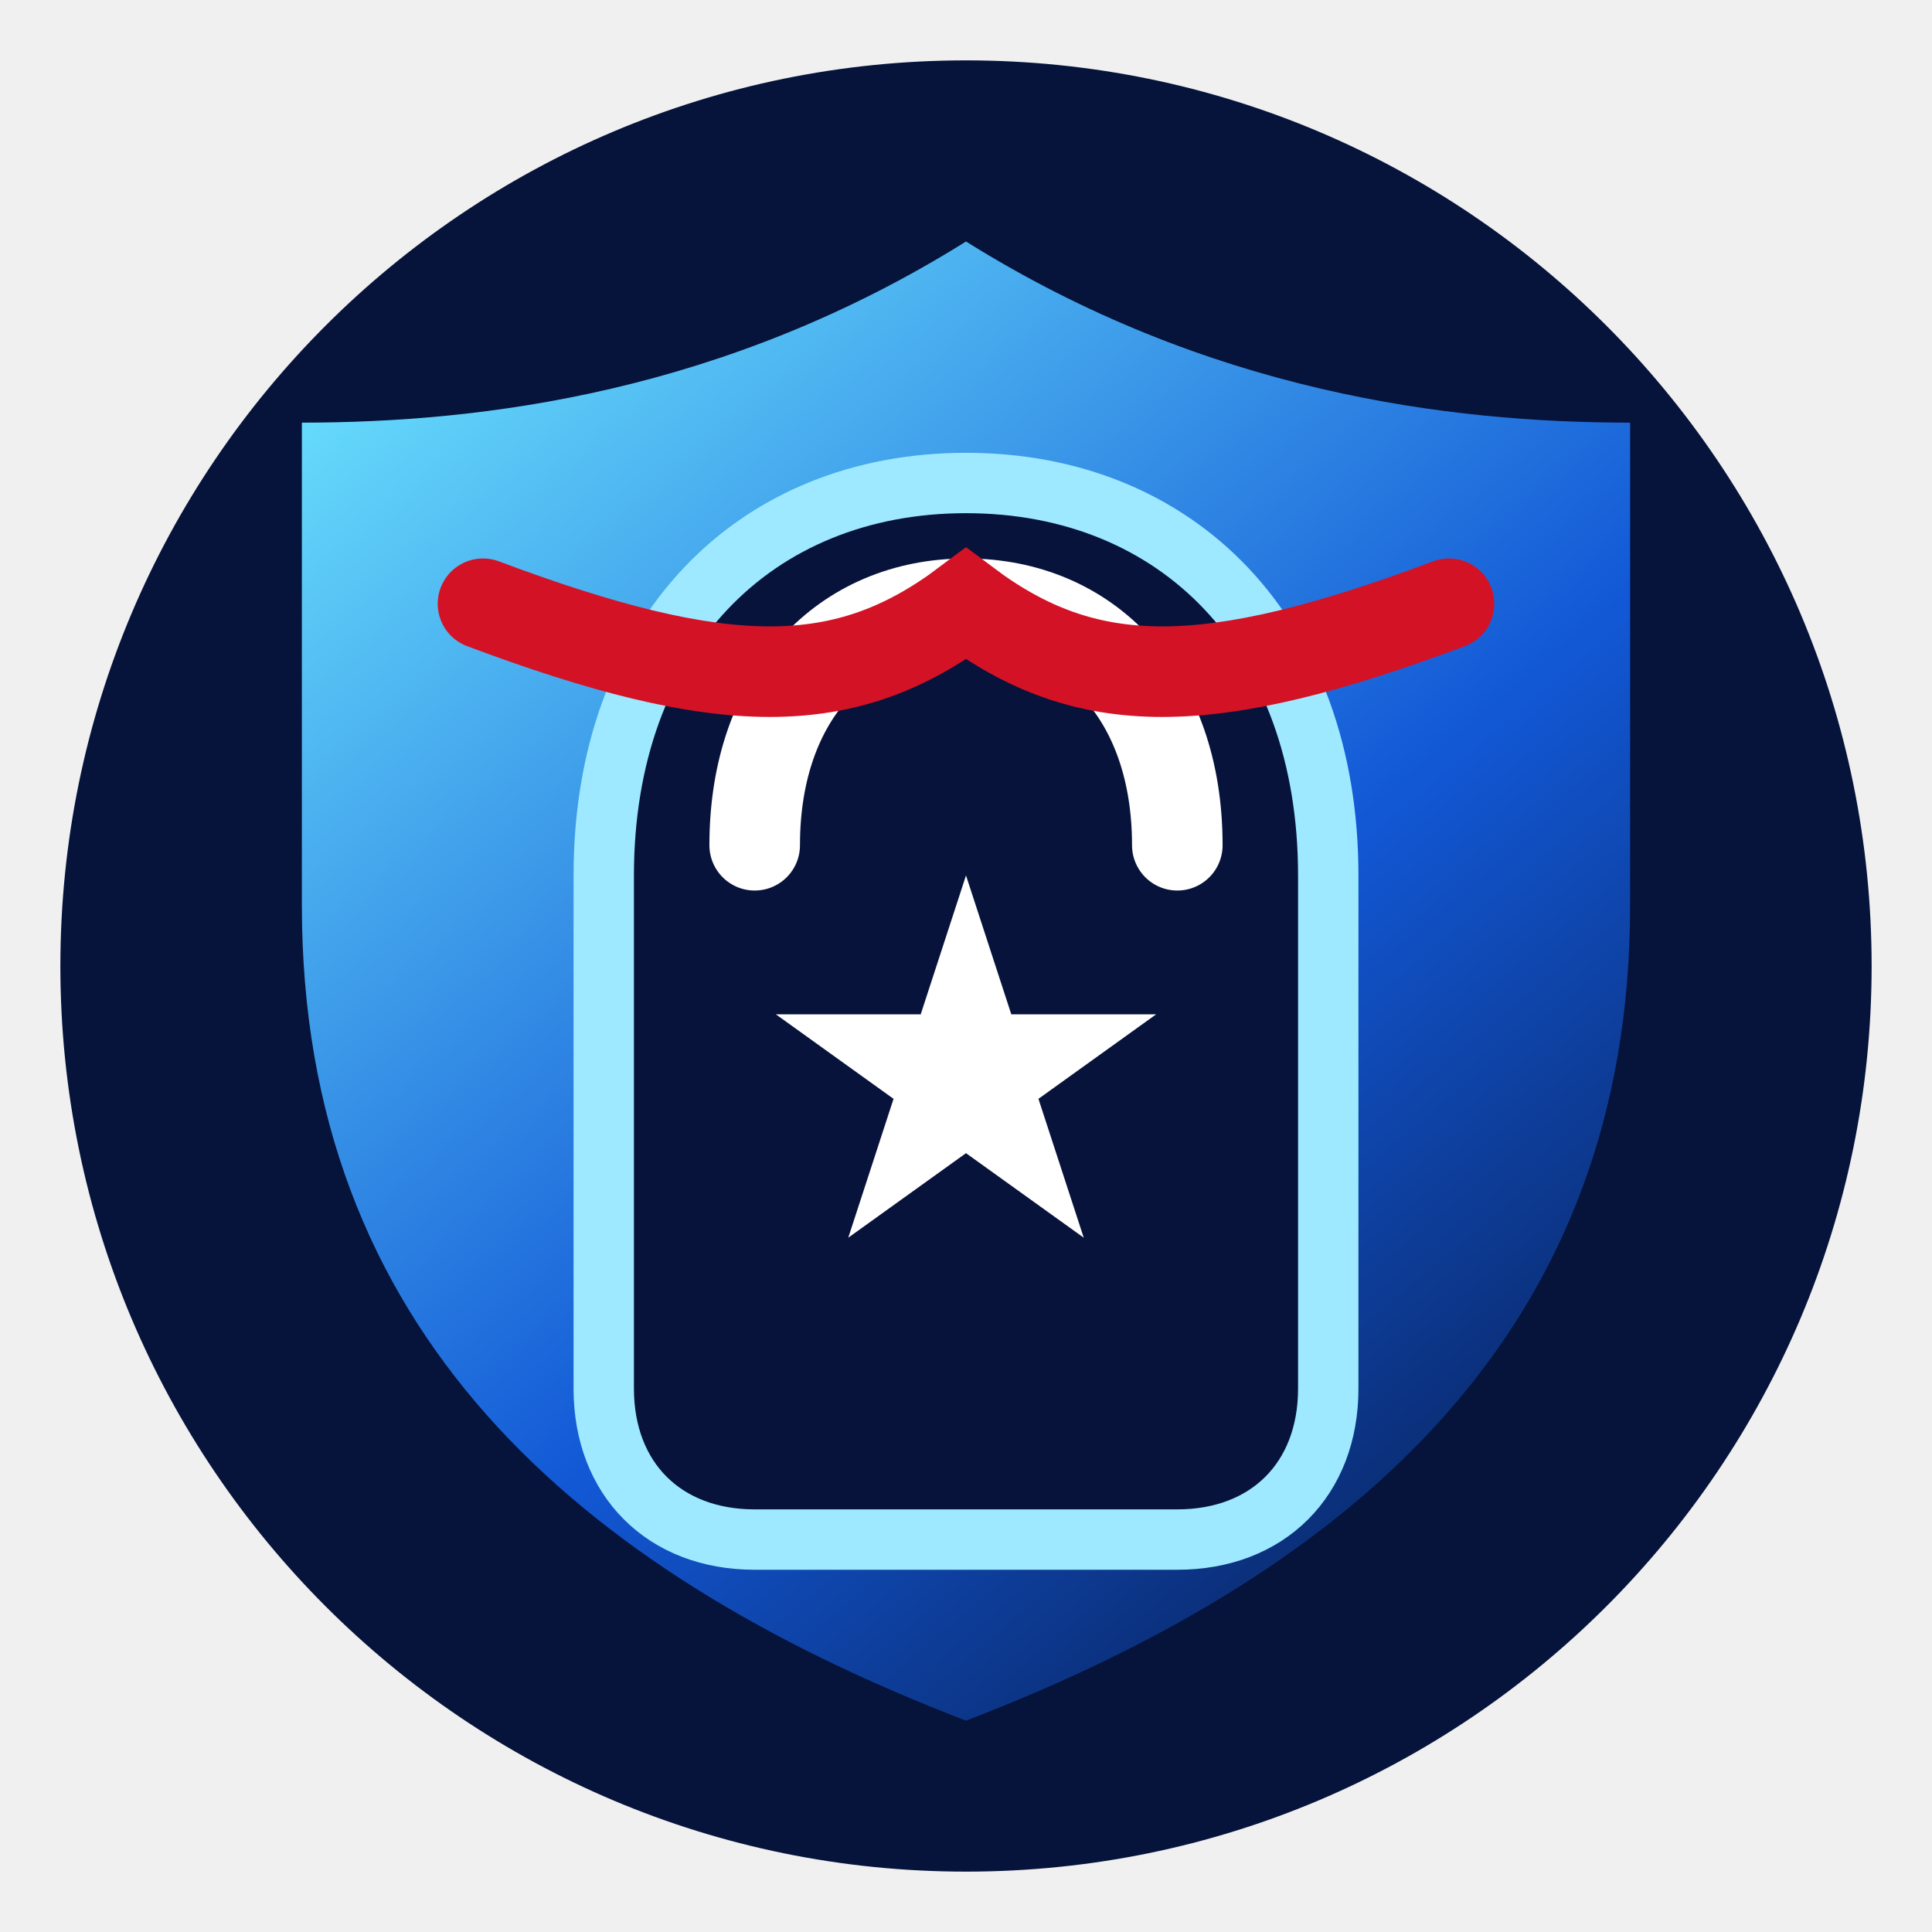
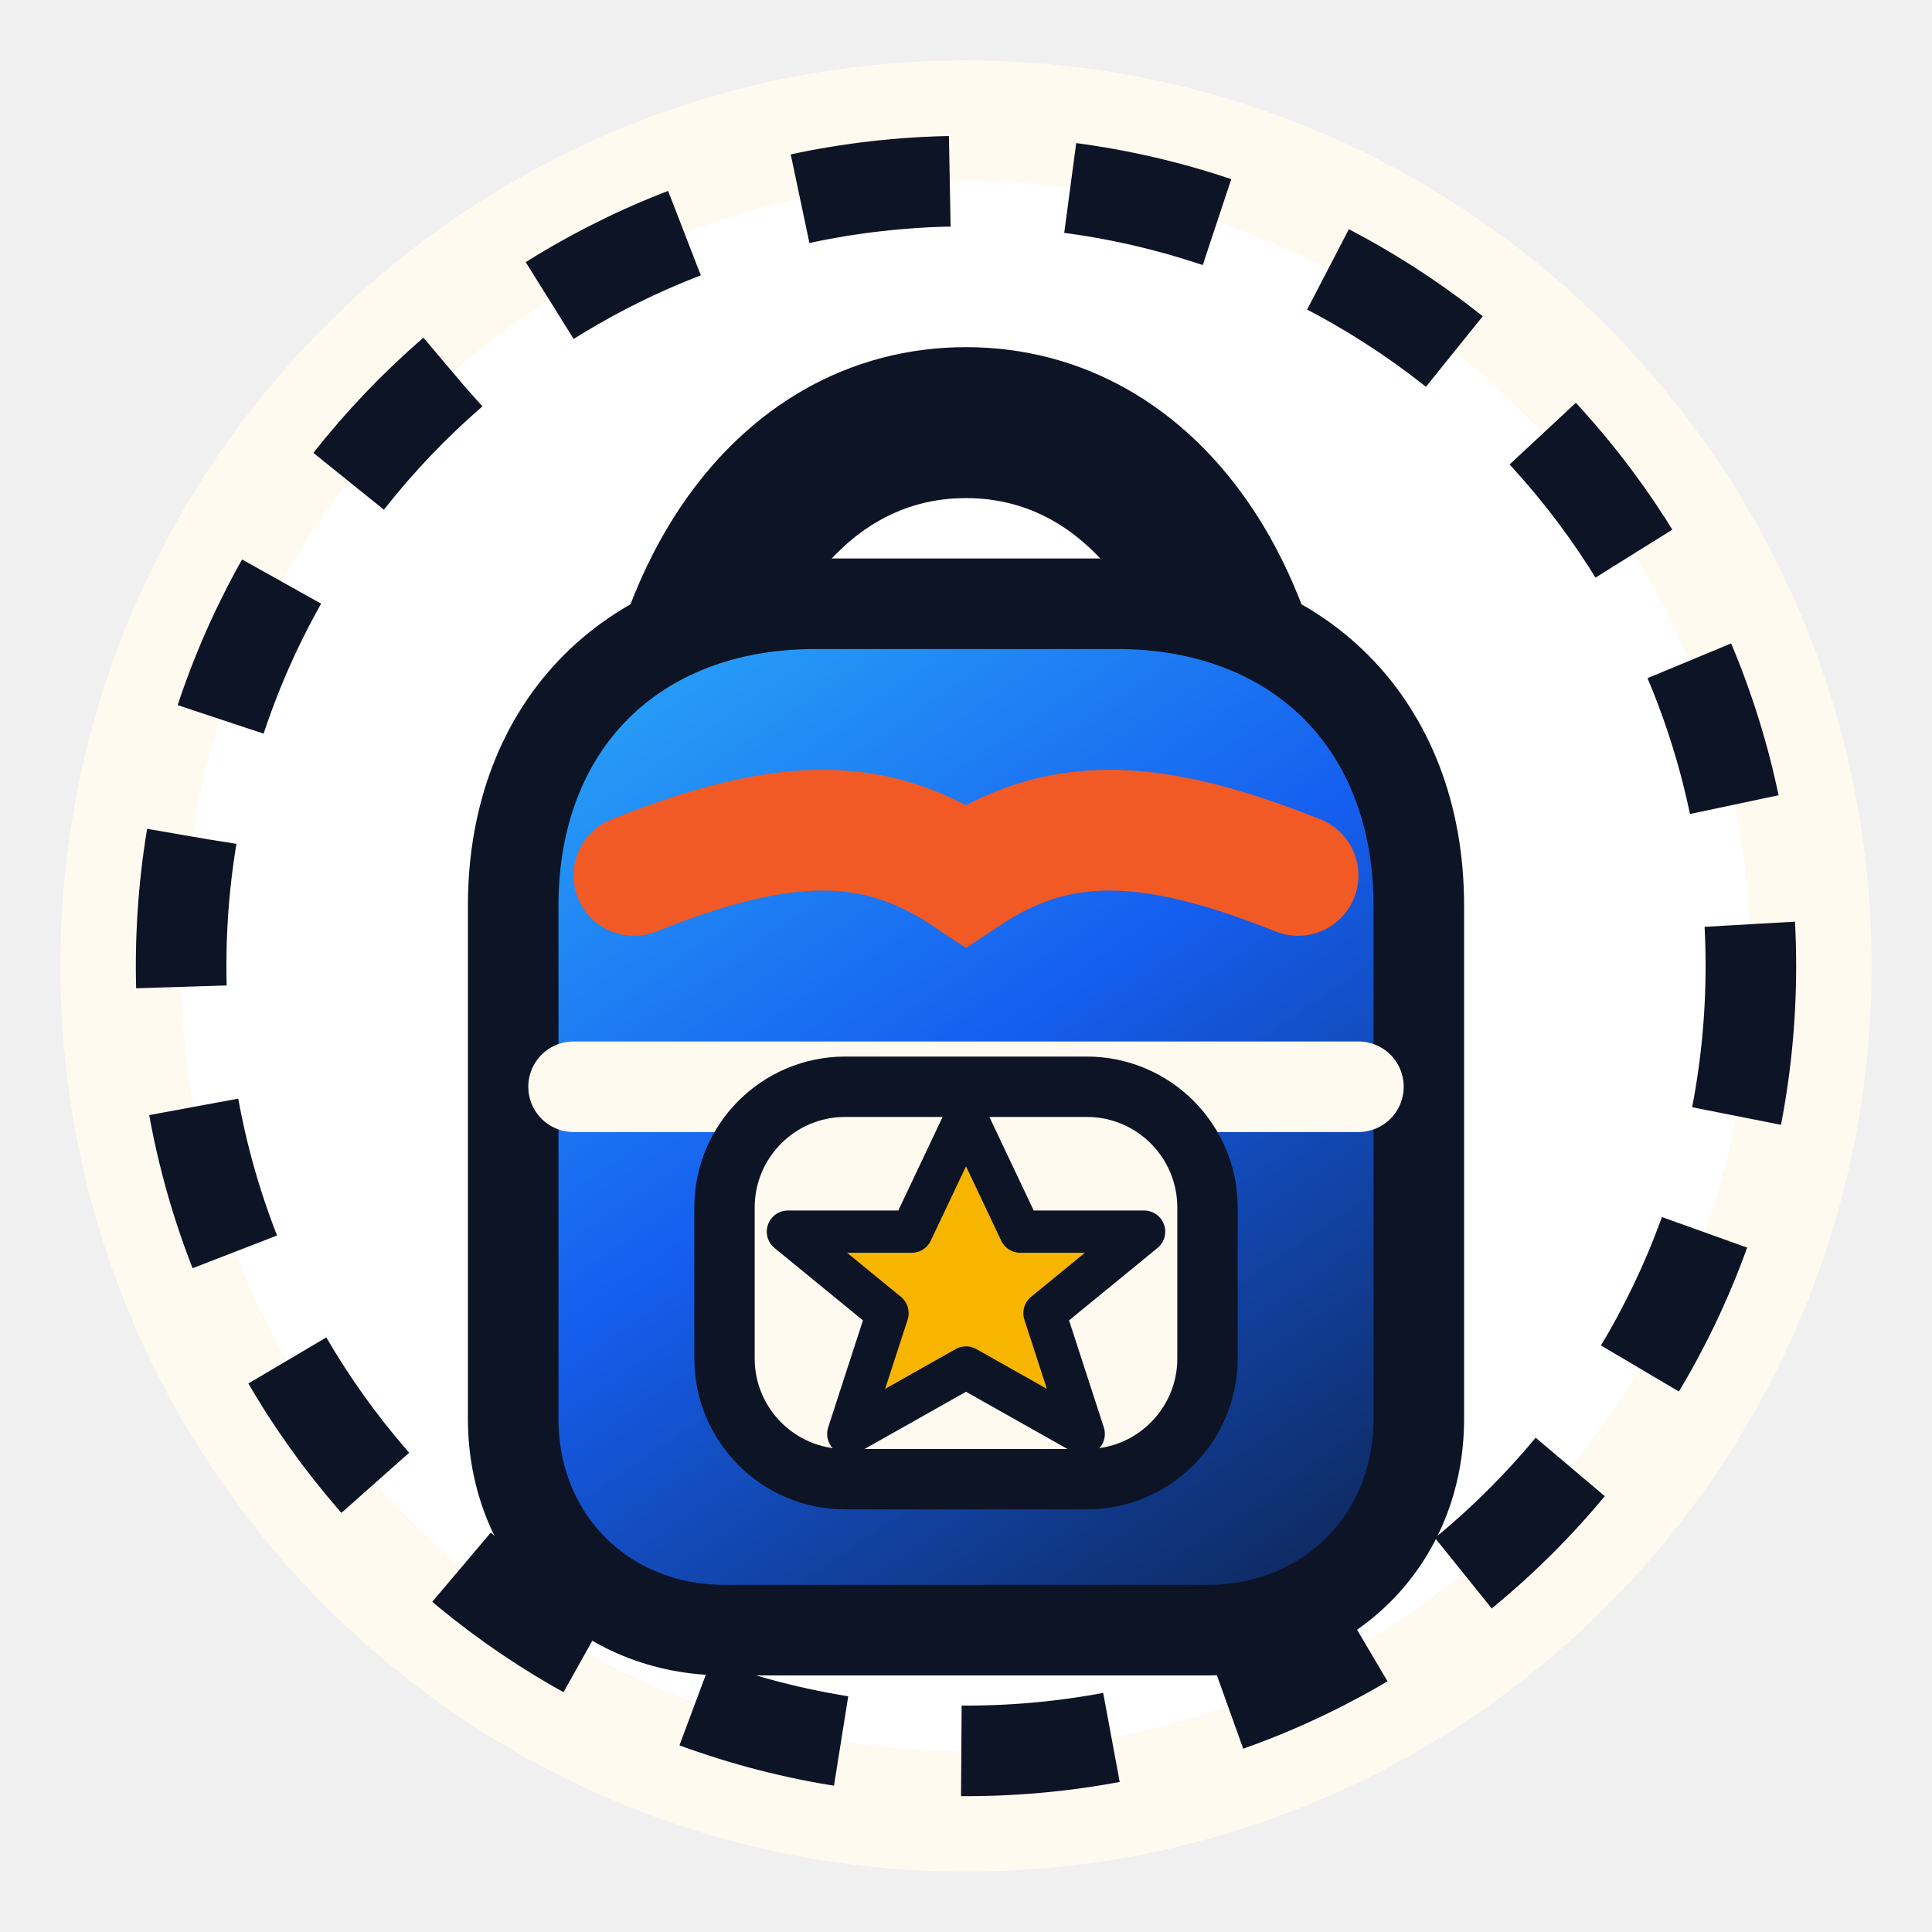
- <svg xmlns="http://www.w3.org/2000/svg" viewBox="0 0 64 64">
+ <svg xmlns="http://www.w3.org/2000/svg" viewBox="0 0 64 64" role="img" aria-label="Hope's Safety Backpack favicon">
  <defs>
-     <linearGradient id="a" x1="12" y1="8" x2="54" y2="58" gradientUnits="userSpaceOnUse">
-       <stop offset="0" stop-color="#6ee7ff" />
-       <stop offset=".55" stop-color="#1258d6" />
-       <stop offset="1" stop-color="#06133a" />
+     <linearGradient id="body" x1="16" y1="8" x2="50" y2="58" gradientUnits="userSpaceOnUse">
+       <stop offset="0" stop-color="#37d7ff" />
+       <stop offset=".52" stop-color="#155eef" />
+       <stop offset="1" stop-color="#0c1425" />
    </linearGradient>
  </defs>
-   <circle cx="32" cy="32" r="30" fill="#06133a" />
-   <path d="M32 8c8 5 16 6 22 6v16c0 14-9 22-22 27C19 52 10 44 10 30V14c6 0 14-1 22-6Z" fill="url(#a)" />
-   <path d="M20 29c0-8 5-13 12-13s12 5 12 13v17c0 3-2 5-5 5H25c-3 0-5-2-5-5V29Z" fill="#07133b" stroke="#9ee9ff" stroke-width="2" />
-   <path d="M25 28c0-5 3-8 7-8s7 3 7 8" fill="none" stroke="#fff" stroke-width="3" stroke-linecap="round" />
-   <path d="m32 29 1.5 4.6h4.8l-3.9 2.8 1.5 4.6-3.9-2.8-3.9 2.8 1.5-4.6-3.9-2.8h4.8L32 29Z" fill="#fff" />
-   <path d="M16 20c8 3 12 3 16 0 4 3 8 3 16 0" fill="none" stroke="#d41225" stroke-width="3" stroke-linecap="round" />
+   <circle cx="32" cy="32" r="30" fill="#fffaf0" />
+   <circle cx="32" cy="32" r="26" fill="#fff" stroke="#0c1425" stroke-width="3" stroke-dasharray="5 4" />
+   <path d="M22 28c0-8 4-14 10-14s10 6 10 14" fill="none" stroke="#0c1425" stroke-width="5" stroke-linecap="round" />
+   <path d="M17 30c0-6 4-10 10-10h10c6 0 10 4 10 10v17c0 4-3 7-7 7H24c-4 0-7-3-7-7V30Z" fill="url(#body)" stroke="#0c1425" stroke-width="3" />
+   <path d="M19 36h26" stroke="#fffaf0" stroke-width="3" stroke-linecap="round" />
+   <path d="M21 29c5-2 8-2 11 0 3-2 6-2 11 0" fill="none" stroke="#f15a24" stroke-width="4" stroke-linecap="round" />
+   <rect x="24" y="36" width="16" height="13" rx="4" fill="#fffaf0" stroke="#0c1425" stroke-width="2" />
+   <path d="m32 37 1.8 3.8h4.1l-3.3 2.7 1.3 4-3.9-2.2-3.9 2.2 1.3-4-3.3-2.7h4.1L32 37Z" fill="#f7b500" stroke="#0c1425" stroke-linejoin="round" stroke-width="1.4" />
</svg>
